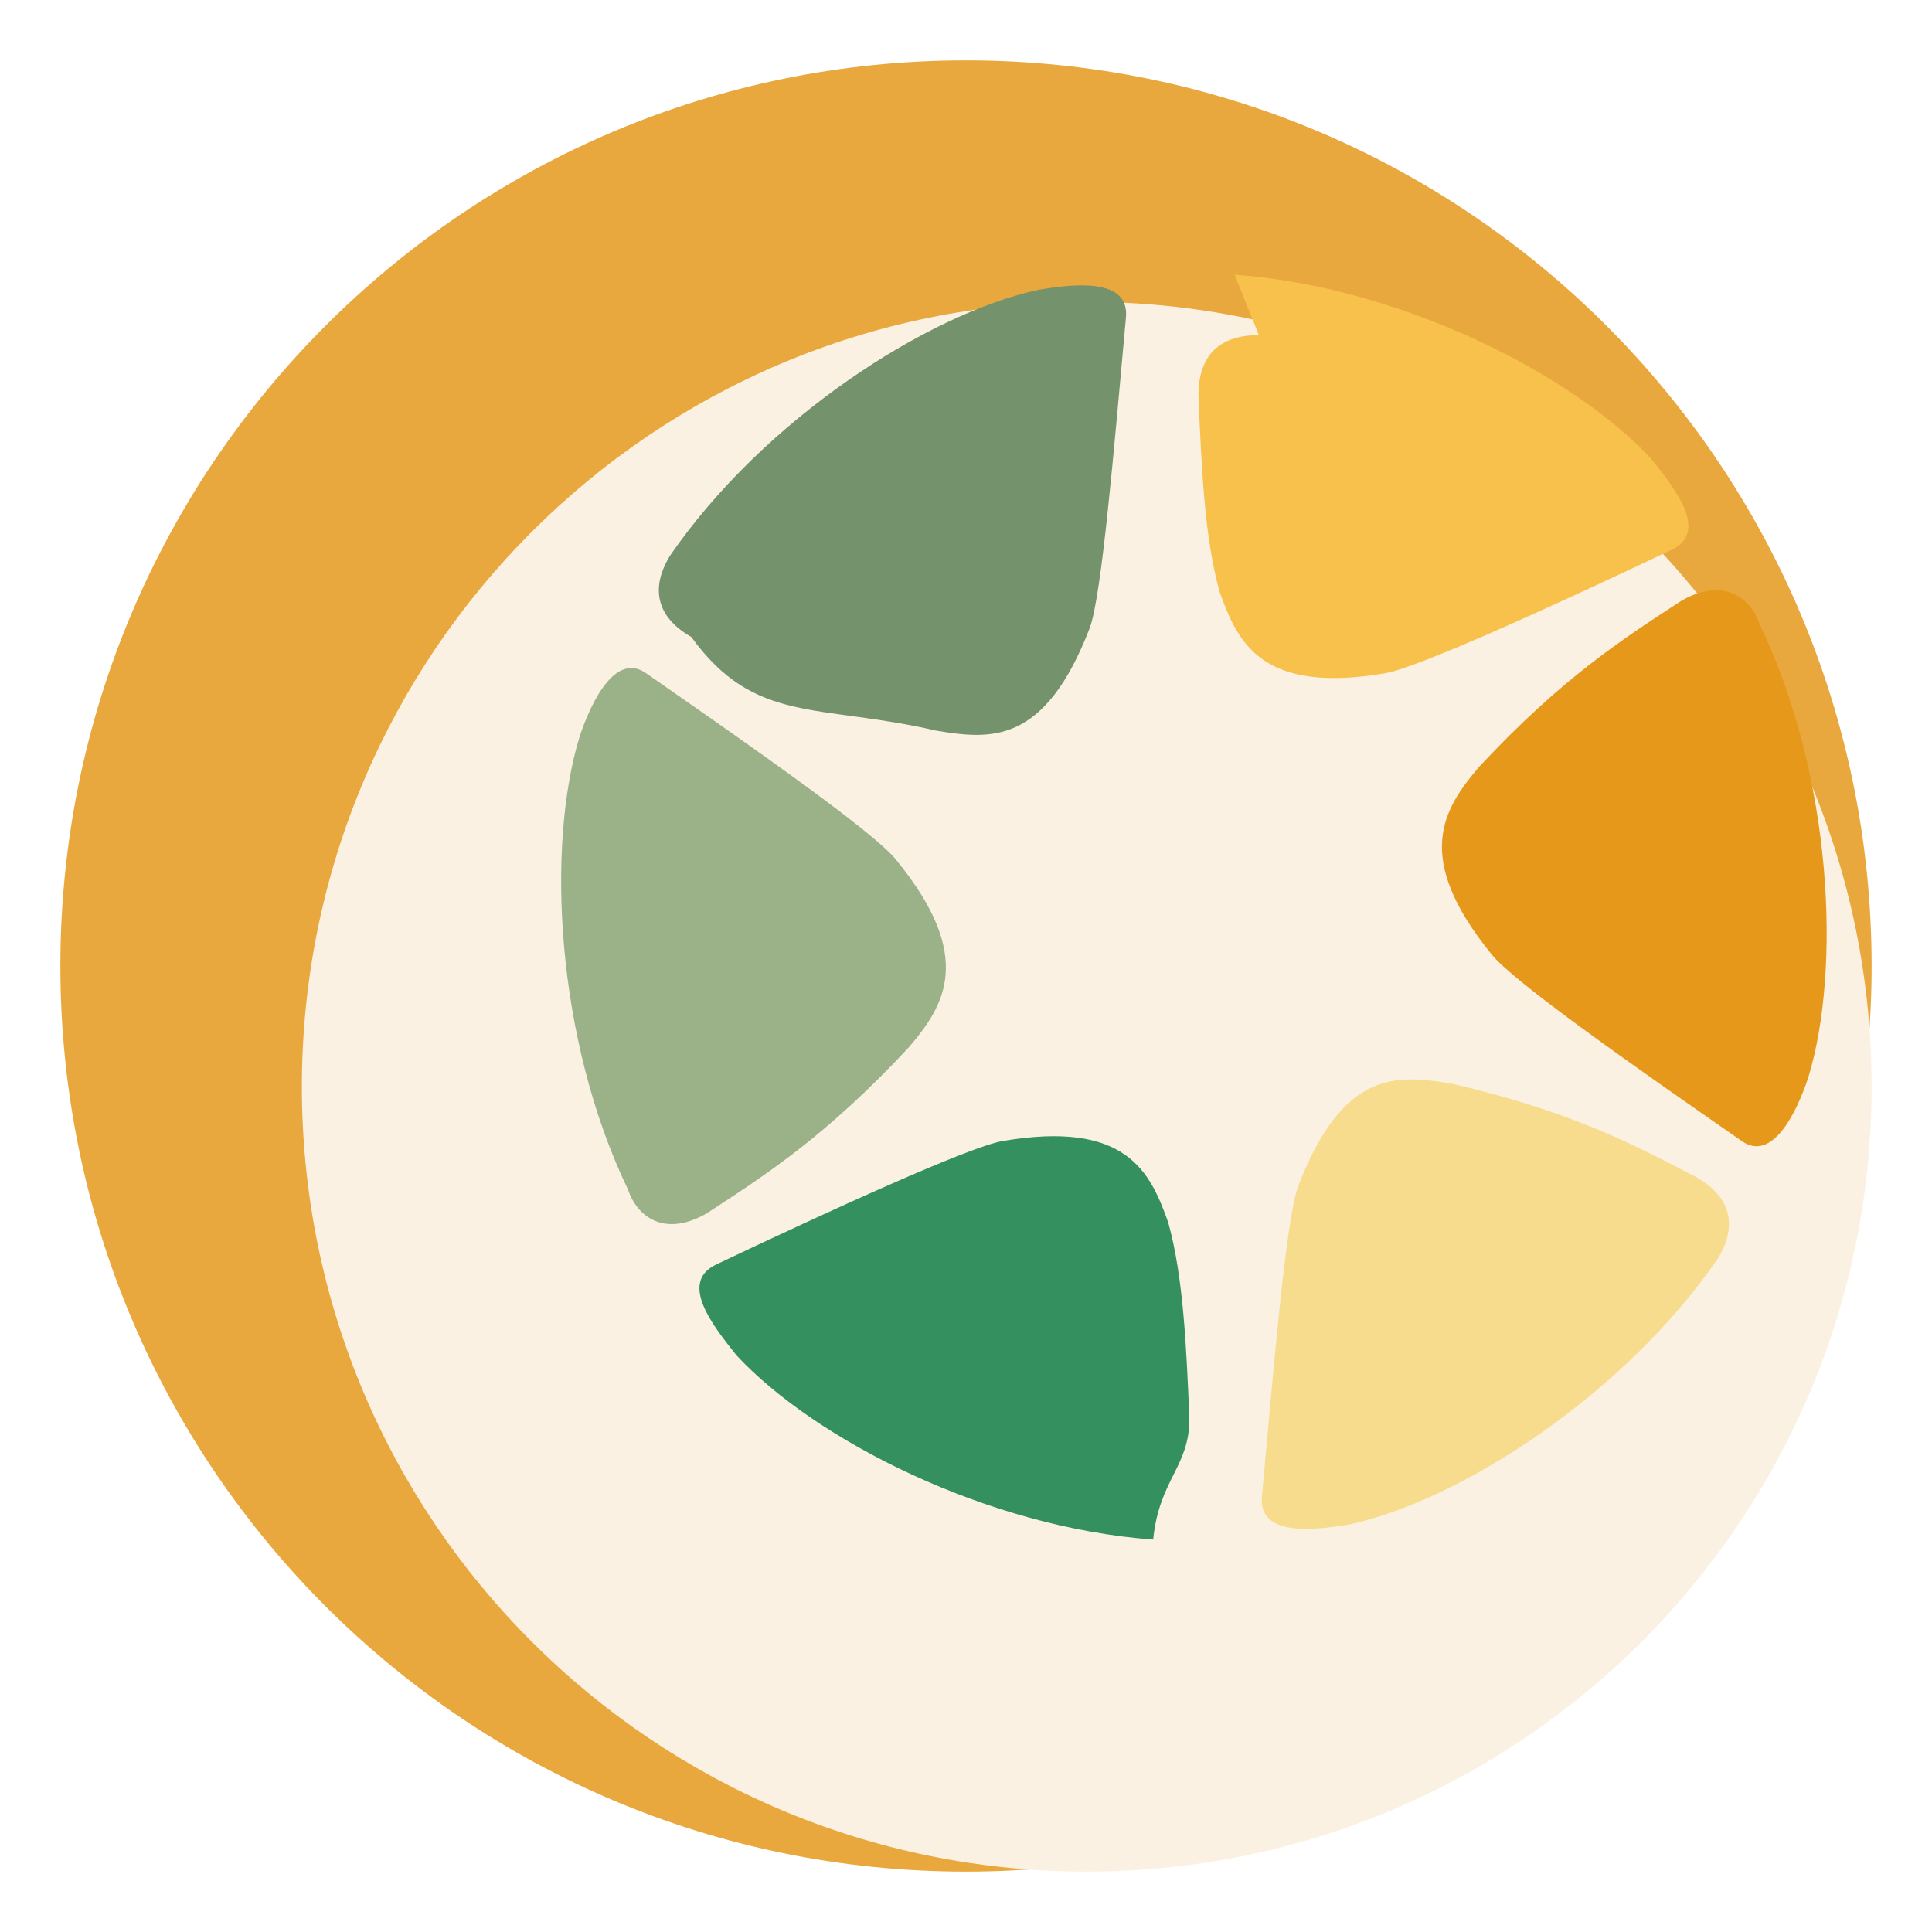
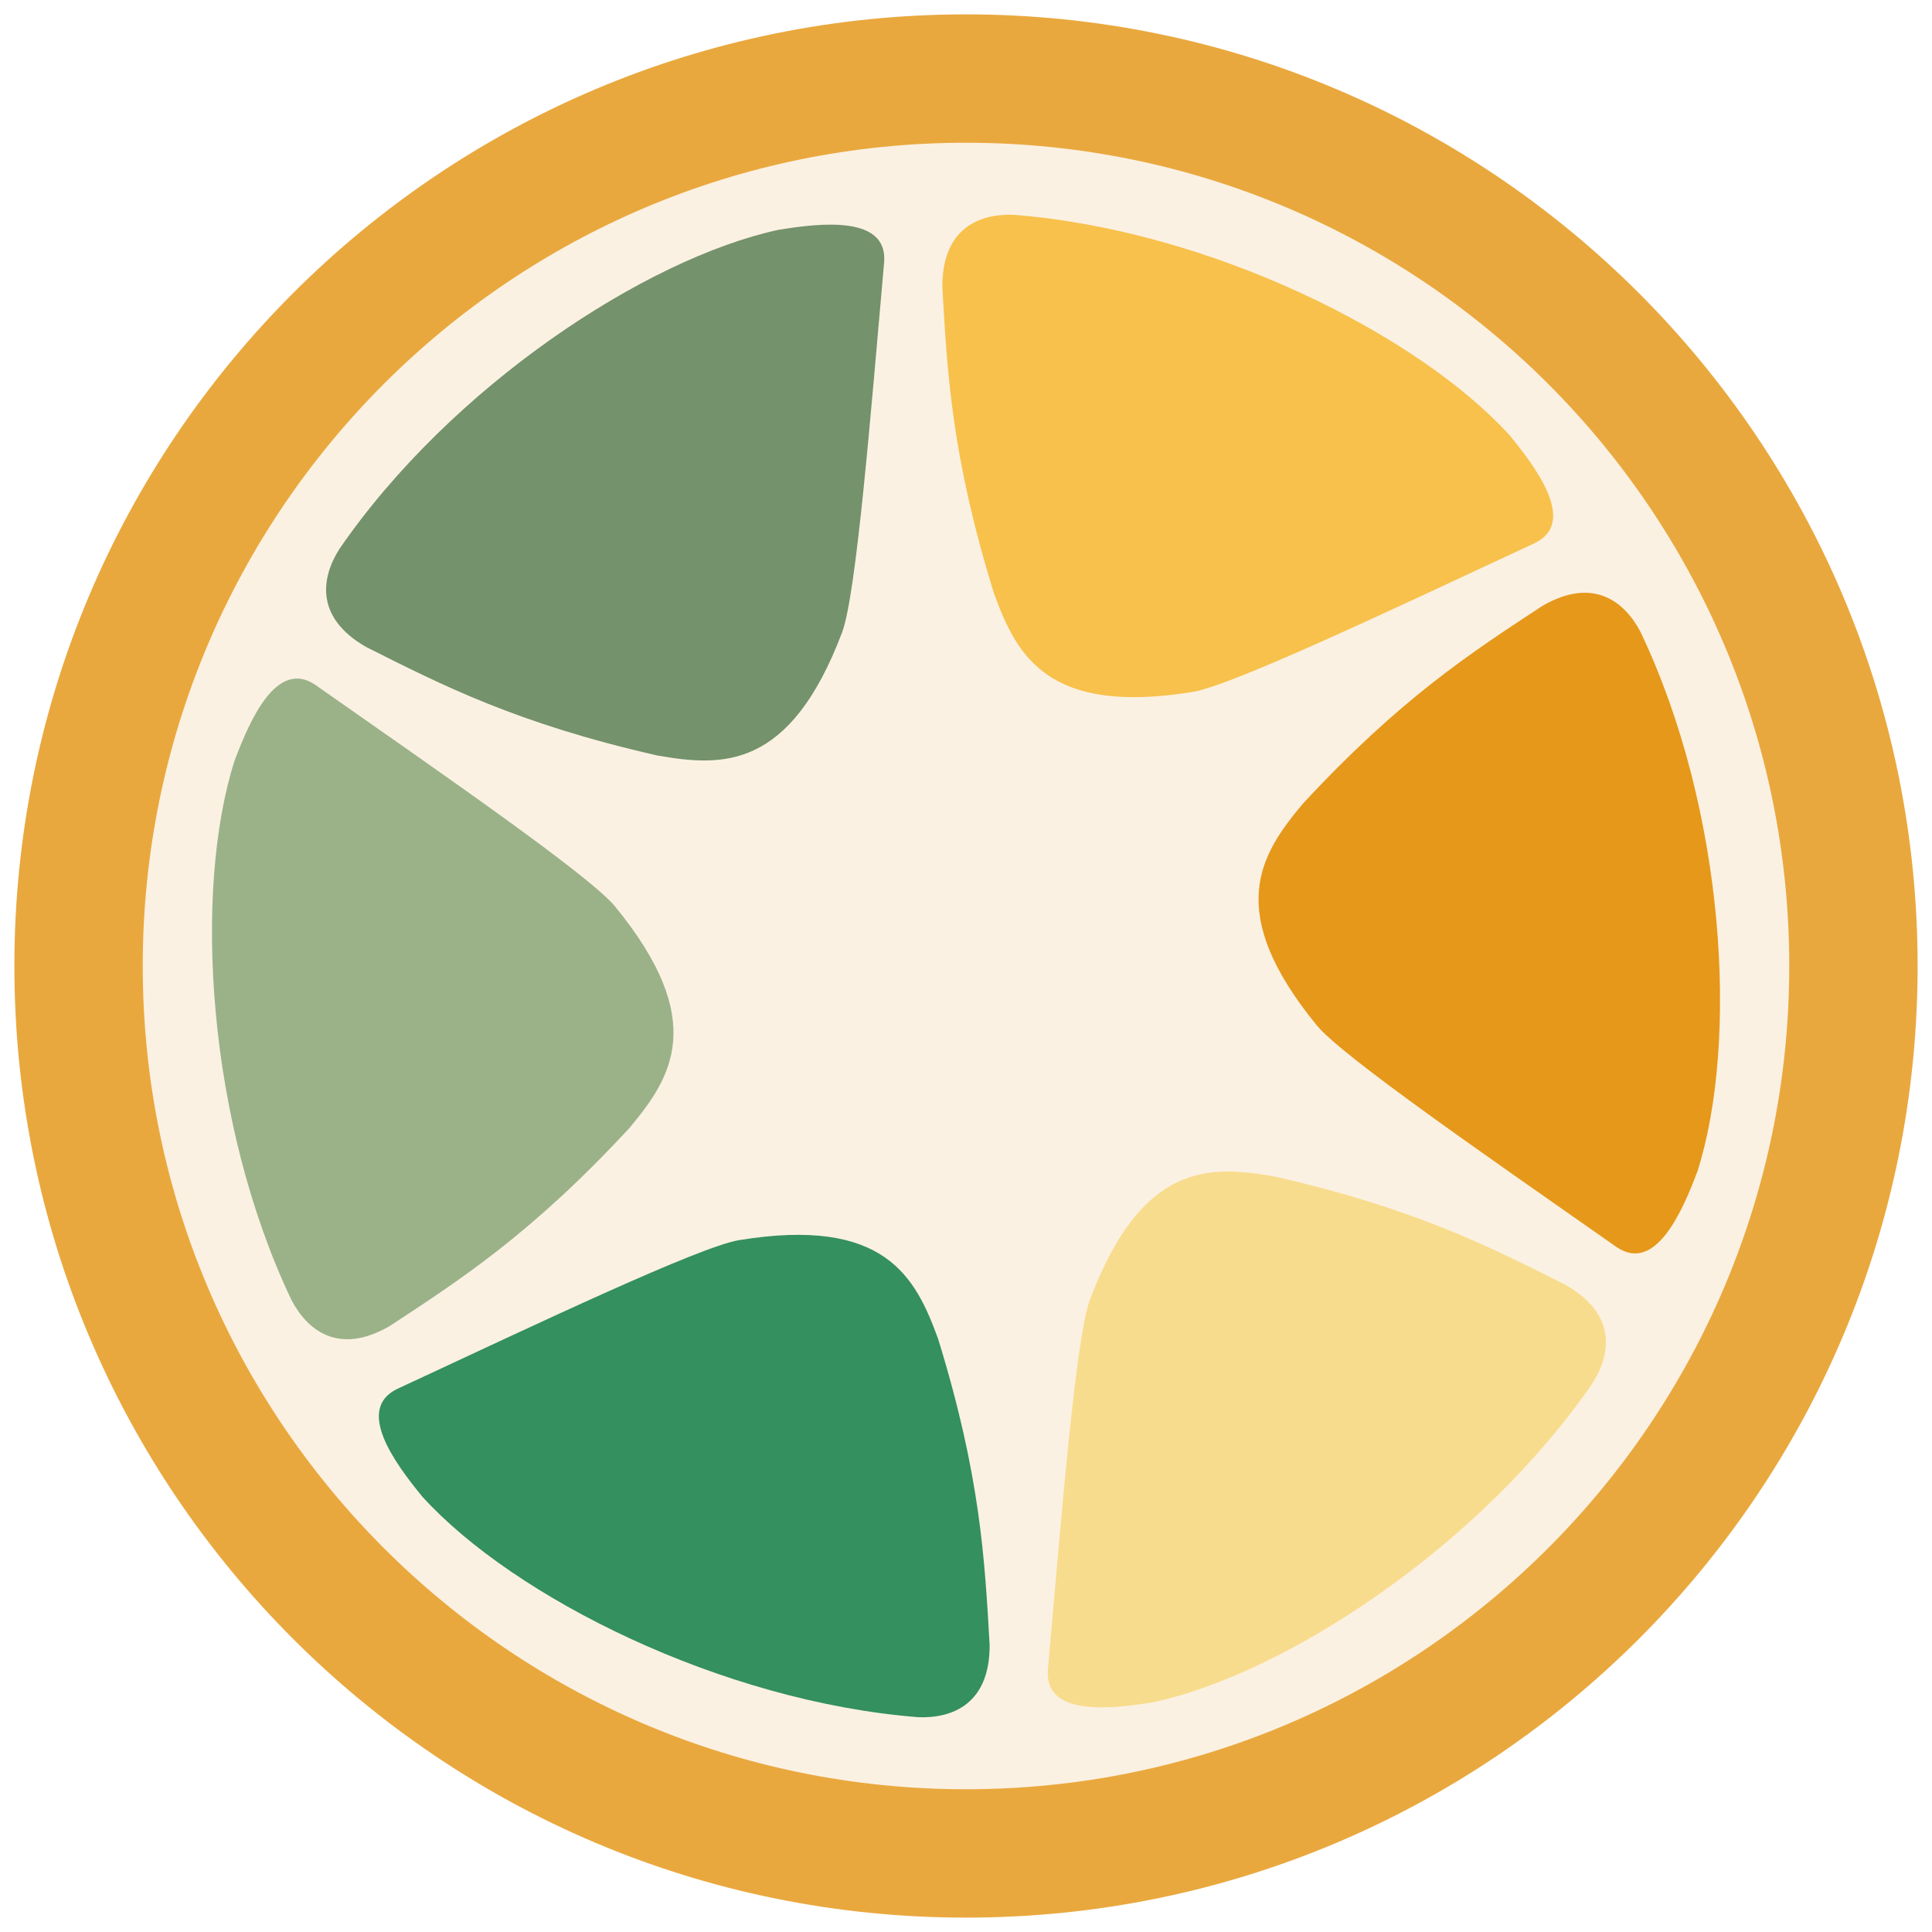
- <svg xmlns="http://www.w3.org/2000/svg" viewBox="0 0 64 64" fill="none">
-   <circle cx="32" cy="32" r="30" fill="#E9A83E" />
-   <circle cx="36" cy="36" r="26" fill="#FBF1E2" />
-   <path fill="#74926B" d="M22.2 18.4c3.1-4.5 8.5-8 12.2-8.8 1.2-.2 3-.4 2.9.9-.4 4.4-.8 9.2-1.2 10.3-1.5 3.9-3.3 3.7-5.1 3.4-3.9-.9-6-.2-8.1-3.1-1.4-.8-1.2-1.9-.7-2.7z" />
-   <path fill="#F7C14C" d="M40.9 9.1c5.5.4 11.2 3.3 13.8 6.1.8 1 1.9 2.4.7 3-4 1.9-8.4 3.9-9.5 4.1-4.1.7-4.9-1-5.5-2.7-.5-1.8-.6-4.1-.7-6.5 0-1.6 1-2 2-2z" />
-   <path fill="#E6981A" d="M58.3 20.7c2.4 5 2.7 11.4 1.6 15-.4 1.2-1.2 2.8-2.2 2.1-3.6-2.5-7.6-5.3-8.3-6.2-2.6-3.2-1.6-4.8-.4-6.2 2.7-2.9 4.7-4.2 6.7-5.5 1.4-.8 2.3-.1 2.6.8z" />
-   <path fill="#F8DC8D" d="M56.9 41.7c-3.1 4.5-8.5 8-12.2 8.8-1.2.2-3 .4-2.9-.9.4-4.4.8-9.2 1.2-10.3 1.5-3.9 3.3-3.7 5.1-3.4 3.9.9 6 2 8.1 3.1 1.4.8 1.2 1.9.7 2.7z" />
-   <path fill="#34905E" d="M38.2 51c-5.5-.4-11.2-3.3-13.8-6.1-.8-1-1.9-2.4-.7-3 4-1.9 8.4-3.9 9.5-4.1 4.1-.7 4.9 1 5.5 2.7.5 1.8.6 4.1.7 6.5 0 1.6-1 2-1.2 4z" />
-   <path fill="#9BB289" d="M20.8 39.4c-2.4-5-2.7-11.4-1.6-15 .4-1.2 1.2-2.8 2.2-2.1 3.6 2.5 7.6 5.3 8.3 6.2 2.6 3.2 1.6 4.8.4 6.2-2.7 2.9-4.7 4.2-6.7 5.5-1.4.8-2.3.1-2.6-.8z" />
+ <svg xmlns="http://www.w3.org/2000/svg" viewBox="0 0 67.186 67.186" fill="none">
+   <circle cx="33.593" cy="33.593" r="33.093" fill="#E9A83E" />
+   <circle cx="33.593" cy="33.593" r="28.629" fill="#FBF1E2" />
+   <g transform="translate(-102.7129,-75.17481)">
+     <path fill="#74926b" d="m 114.513,94.269 c 3.891,-5.662 10.648,-10.096 15.257,-11.099 1.521,-0.252 3.807,-0.497 3.69,1.115 -0.486,5.524 -0.972,11.537 -1.459,12.871 -1.822,4.825 -4.187,4.684 -6.436,4.29 -4.874,-1.109 -7.48,-2.444 -10.125,-3.775 -1.771,-1.017 -1.563,-2.396 -0.927,-3.402 z" />
+     <path fill="#f7c14c" d="m 137.966,82.645 c 6.849,0.539 14.067,4.173 17.241,7.663 0.979,1.191 2.334,3.049 0.879,3.753 -5.027,2.341 -10.478,4.927 -11.876,5.172 -5.09,0.835 -6.15,-1.284 -6.933,-3.428 C 135.799,91.029 135.652,88.105 135.483,85.149 c -0.004,-2.042 1.294,-2.551 2.483,-2.504 z" />
+     <path fill="#e6981a" d="m 159.759,97.144 c 2.958,6.201 3.419,14.269 1.984,18.762 -0.542,1.443 -1.473,3.546 -2.811,2.638 -4.541,-3.183 -9.505,-6.611 -10.417,-7.699 -3.268,-3.99 -1.963,-5.968 -0.498,-7.718 3.397,-3.667 5.857,-5.256 8.332,-6.881 1.766,-1.024 2.856,-0.155 3.41,0.898 z" />
+     <path fill="#f8dc8d" d="m 158.099,123.267 c -3.891,5.662 -10.648,10.096 -15.257,11.099 -1.521,0.252 -3.807,0.497 -3.69,-1.115 0.486,-5.524 0.972,-11.537 1.459,-12.871 1.822,-4.825 4.187,-4.684 6.436,-4.29 4.874,1.109 7.48,2.444 10.125,3.776 1.77,1.018 1.563,2.396 0.927,3.402 z" />
+     <path fill="#34905e" d="m 134.646,134.891 c -6.849,-0.539 -14.067,-4.173 -17.241,-7.663 -0.979,-1.191 -2.334,-3.049 -0.879,-3.753 5.027,-2.341 10.478,-4.927 11.876,-5.172 5.09,-0.835 6.15,1.284 6.933,3.428 1.477,4.776 1.624,7.7 1.793,10.656 0.004,2.042 -1.294,2.551 -2.483,2.504 z" />
+     <path fill="#9bb289" d="m 112.853,120.392 c -2.958,-6.201 -3.419,-14.269 -1.984,-18.762 0.542,-1.443 1.473,-3.546 2.811,-2.638 4.541,3.183 9.505,6.611 10.417,7.699 3.268,3.99 1.963,5.968 0.498,7.718 -3.397,3.667 -5.857,5.256 -8.332,6.881 -1.766,1.024 -2.856,0.155 -3.41,-0.898 z" />
+   </g>
</svg>
